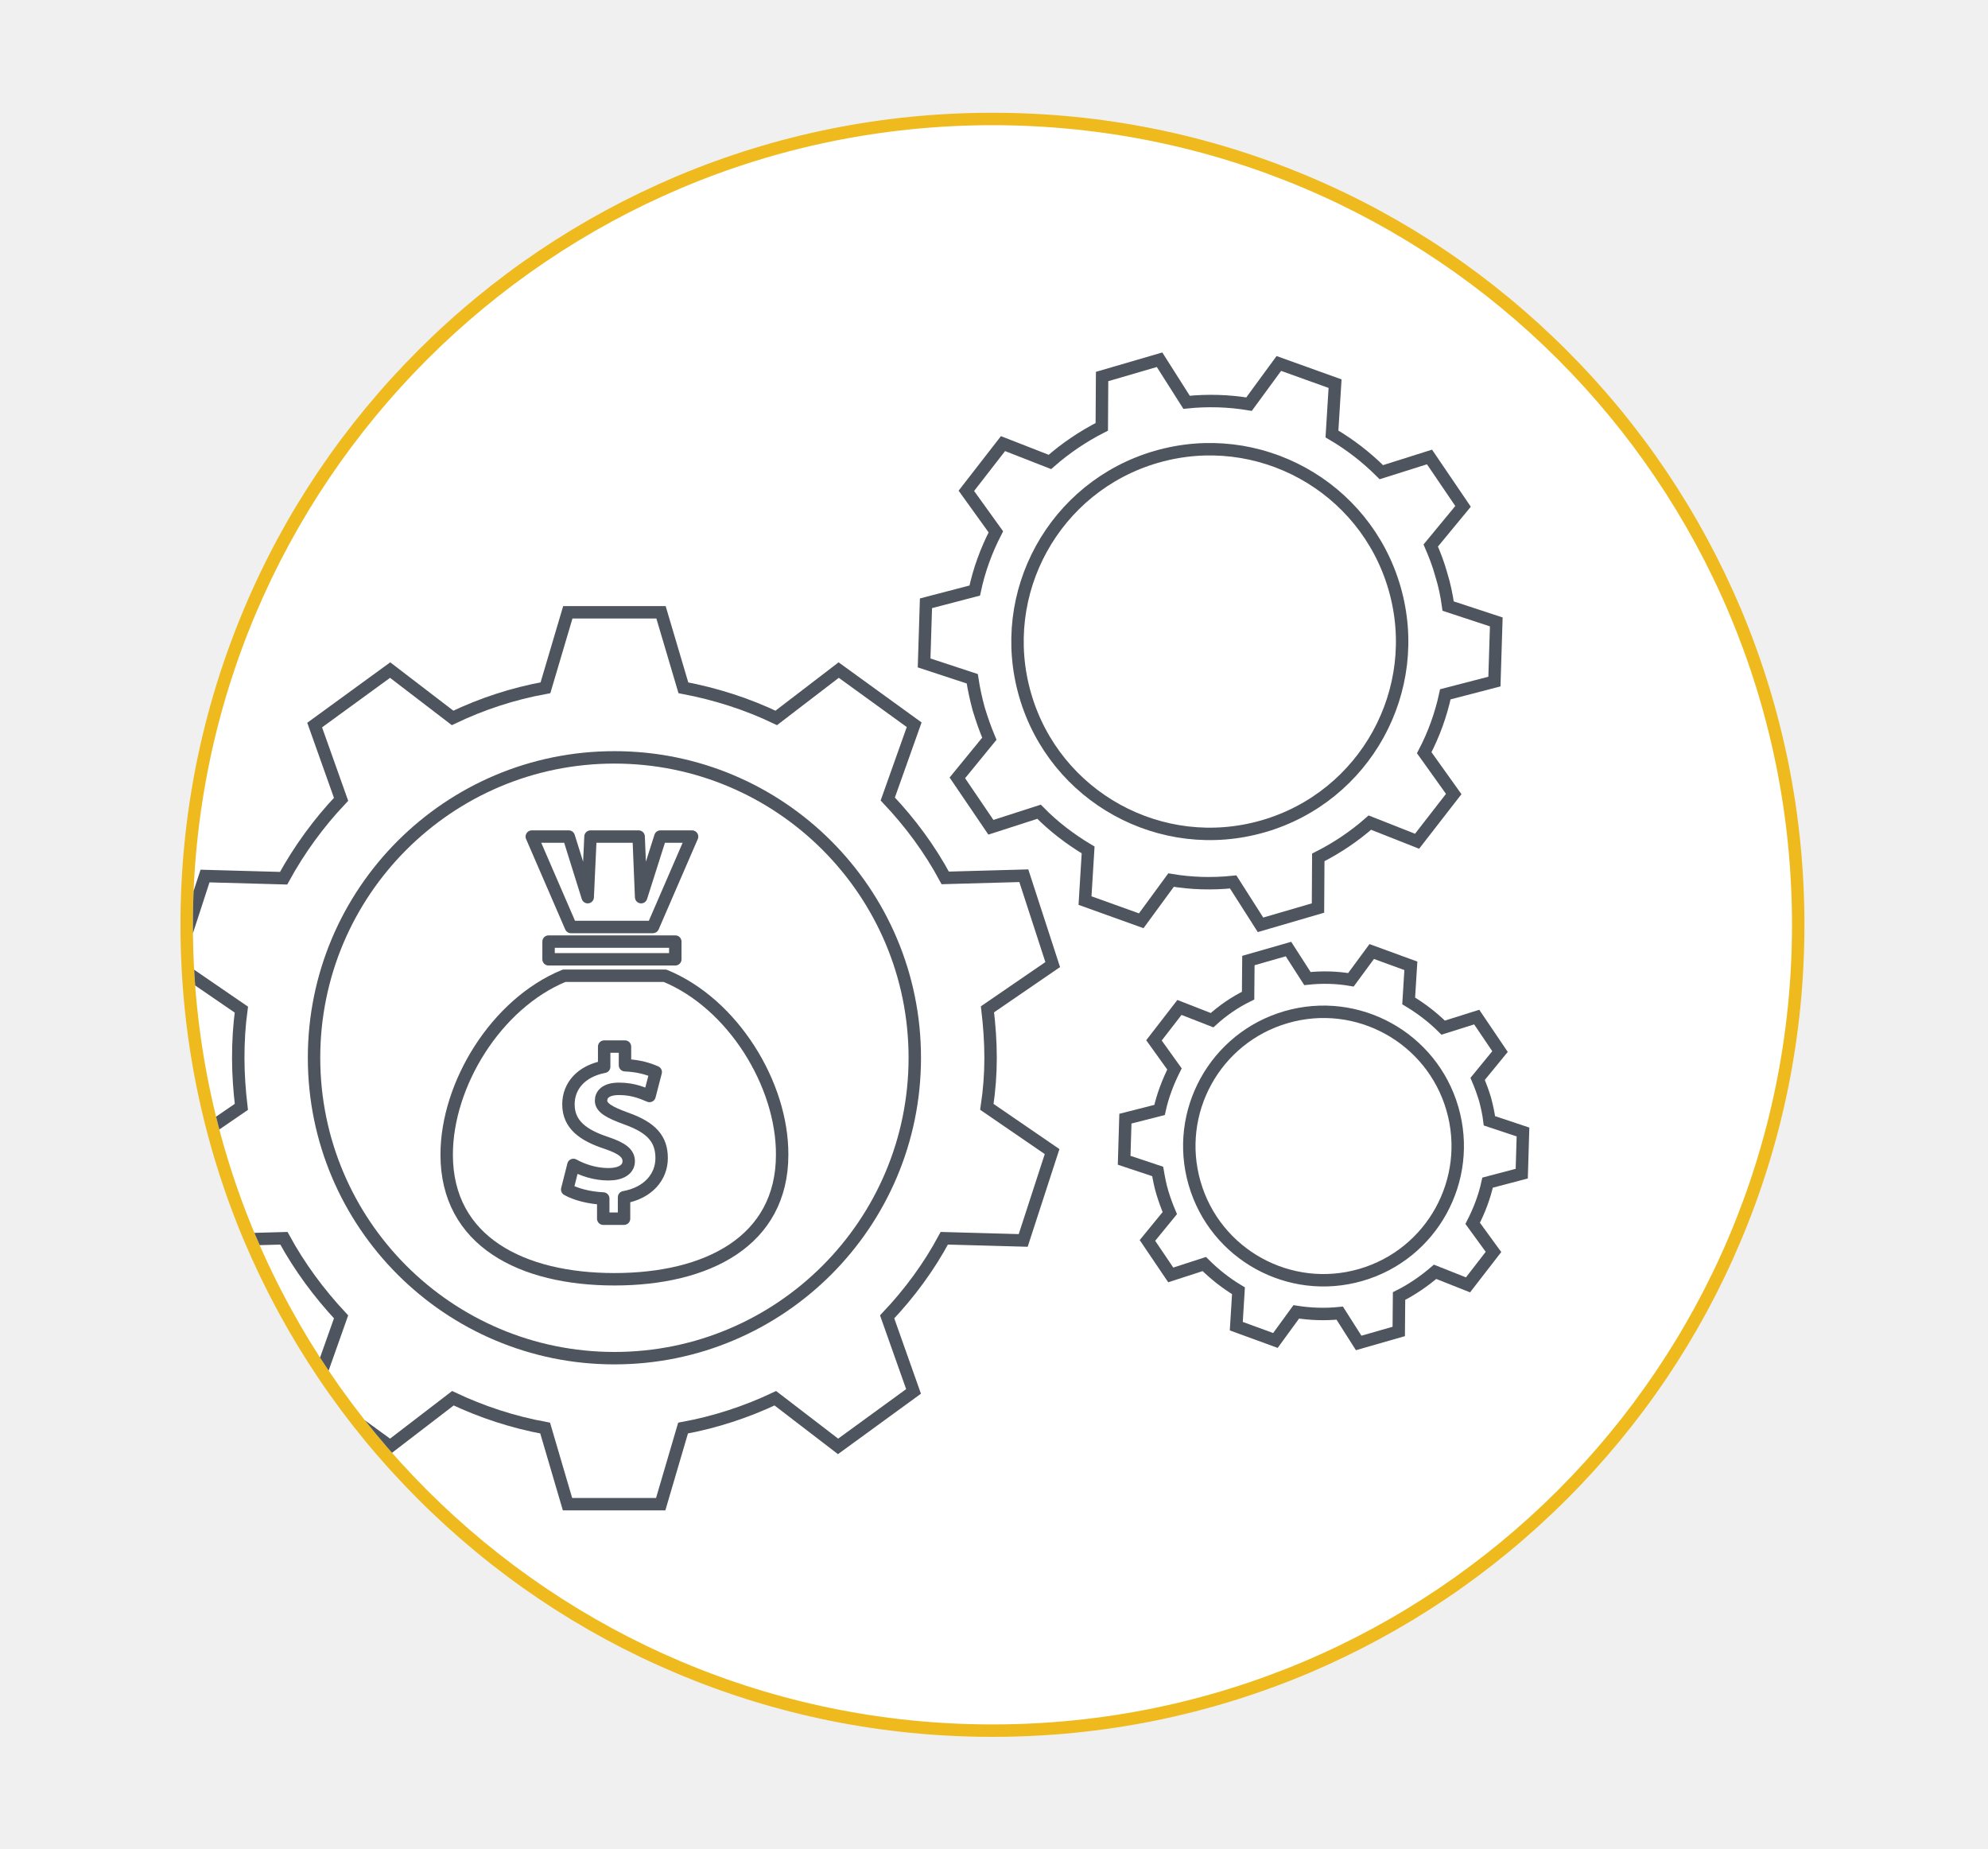
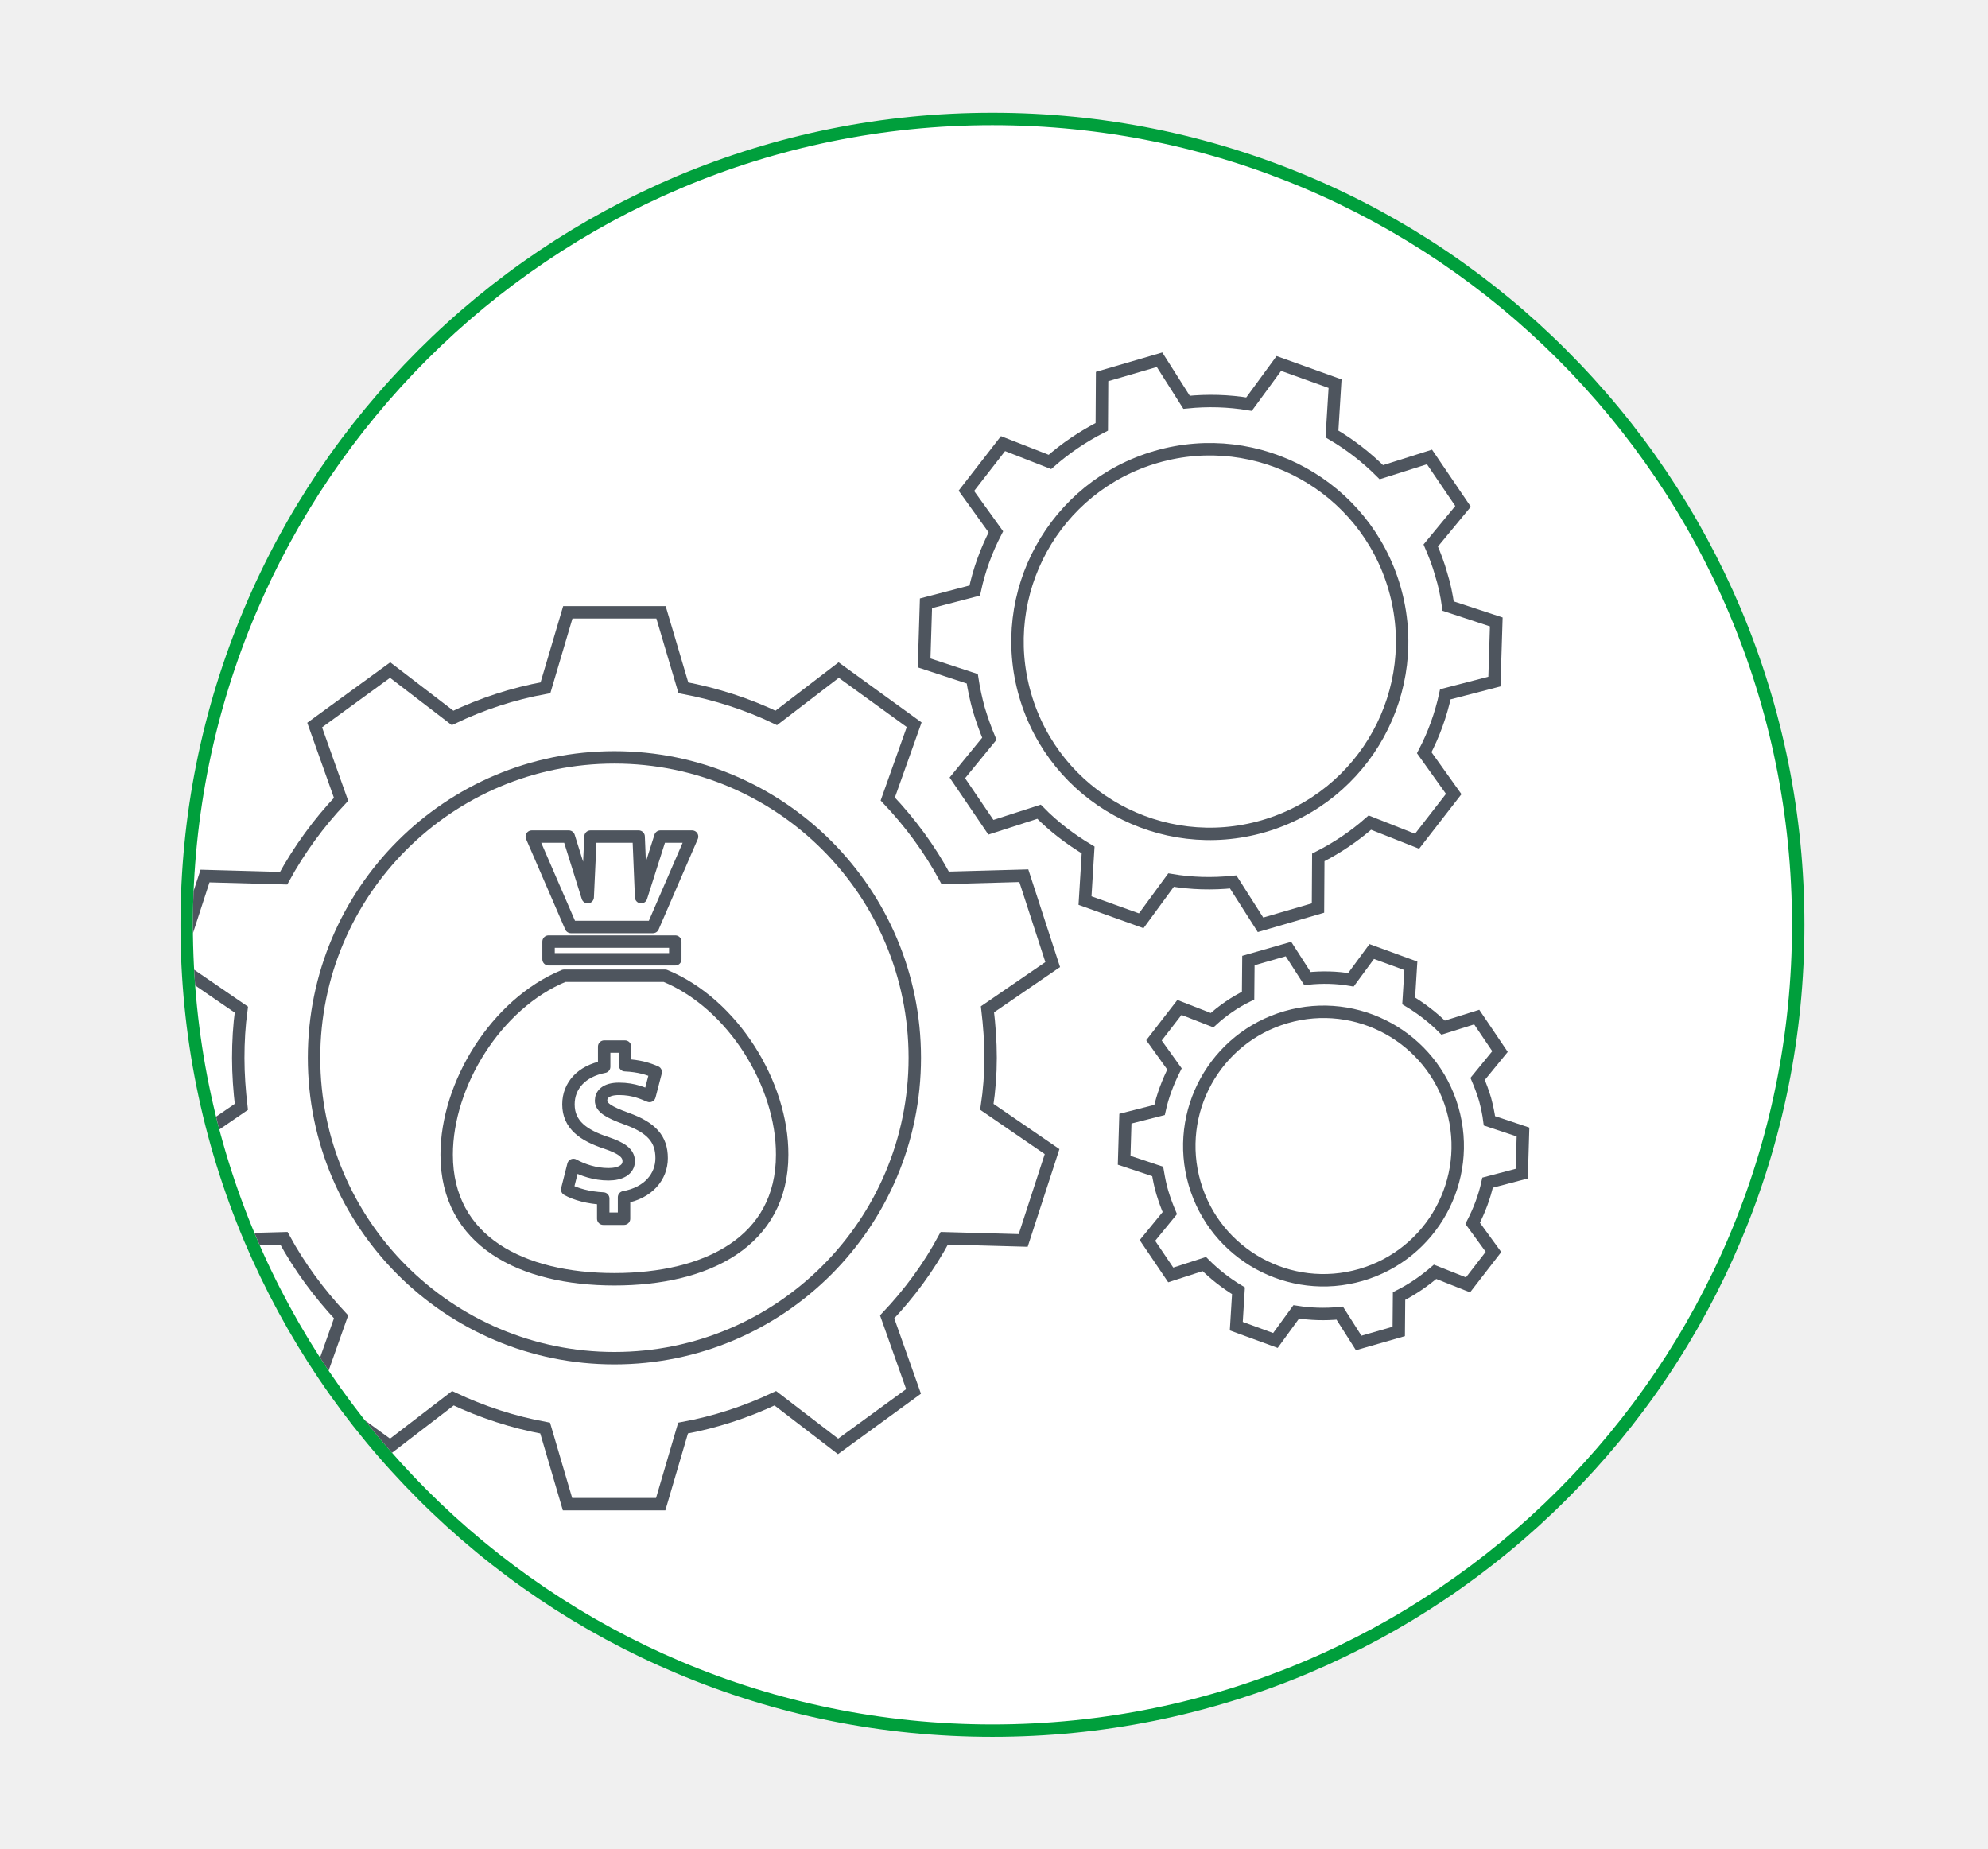
<svg xmlns="http://www.w3.org/2000/svg" xmlns:xlink="http://www.w3.org/1999/xlink" version="1.1" id="Layer_1" x="0px" y="0px" viewBox="0 0 640 595" style="enable-background:new 0 0 640 595;" xml:space="preserve">
  <style type="text/css">
	.st0{fill:#FFFFFF;}
- 	.st1{fill:#EEBA1D;}
+ 	.st1{fill:#009f3c;}
	.st2{fill:none;stroke:#4E555E;stroke-width:4;stroke-linecap:round;stroke-linejoin:round;stroke-miterlimit:10;}
	.st3{clip-path:url(#SVGID_2_);}
	.st4{fill:none;stroke:#4E555E;stroke-width:4;stroke-linecap:round;stroke-miterlimit:10;}
	.st5{clip-path:url(#SVGID_4_);}
</style>
  <g>
    <g>
      <path class="st0" d="M319.5,557.1c-69.3,0-134.4-27-183.4-76s-76-114.1-76-183.4s27-134.4,76-183.4s114.1-76,183.4-76    c69.3,0,134.4,27,183.4,76s76,114.1,76,183.4s-27,134.4-76,183.4S388.8,557.1,319.5,557.1z" />
      <path class="st1" d="M319.5,40.3c142.2,0,257.4,115.2,257.4,257.4S461.7,555.1,319.5,555.1S62.1,439.8,62.1,297.7    S177.4,40.3,319.5,40.3 M319.5,36.3c-35.3,0-69.5,6.9-101.8,20.5c-31.1,13.2-59.1,32-83.1,56c-24,24-42.9,52-56,83.1    C65,228.2,58.1,262.4,58.1,297.7s6.9,69.5,20.5,101.8c13.2,31.1,32,59.1,56,83.1c24,24,52,42.9,83.1,56    c32.2,13.6,66.5,20.5,101.8,20.5s69.5-6.9,101.8-20.5c31.1-13.2,59.1-32,83.1-56c24-24,42.9-52,56-83.1    c13.6-32.2,20.5-66.5,20.5-101.8s-6.9-69.5-20.5-101.8c-13.2-31.1-32-59.1-56-83.1c-24-24-52-42.9-83.1-56    C389,43.2,354.8,36.3,319.5,36.3L319.5,36.3z" />
    </g>
    <g>
      <path class="st2" d="M214.1,314.1h-32.5c-21.9,9-37.8,35-37.8,57.6c0,27.9,24.2,40.1,54,40.1s54-12.2,54-40.1    C251.9,349.1,236,323.1,214.1,314.1z M200.9,385.4v6.9h-6.7v-6.5c-4.6-0.2-9-1.4-11.6-2.9l2-7.9c2.9,1.6,6.9,3,11.3,3    c3.9,0,6.5-1.5,6.5-4.2c0-2.6-2.2-4.2-7.2-5.9c-7.3-2.4-12.2-5.8-12.2-12.4c0-6,4.2-10.7,11.5-12.1v-6.5h6.7v6    c4.6,0.2,7.6,1.2,9.9,2.2l-2,7.7c-1.8-0.7-4.9-2.3-9.8-2.3c-4.4,0-5.8,1.9-5.8,3.8c0,2.2,2.4,3.7,8.2,5.8    c8.1,2.9,11.3,6.6,11.3,12.7C213,378.8,208.7,384,200.9,385.4z" />
      <rect x="176.6" y="303.1" class="st2" width="40.8" height="5.7" />
      <polygon class="st2" points="210.2,298.4 222.8,269.3 212.6,269.3 206.4,288.8 205.6,269.3 190.1,269.3 189.2,288.8 183.1,269.3     171.2,269.3 183.8,298.4   " />
    </g>
    <g>
      <defs>
        <circle id="SVGID_1_" cx="319.5" cy="297.7" r="257.4" />
      </defs>
      <clipPath id="SVGID_2_">
        <use xlink:href="#SVGID_1_" style="overflow:visible;" />
      </clipPath>
      <g class="st3">
        <path class="st4" d="M318.9,340.5c0-5.3-0.4-10.5-1-15.6l21-14.4l-9.3-28.6l-25.3,0.7c-5-9.3-11.3-17.8-18.5-25.4l8.5-23.9     L270,215.7l-20.1,15.4c-9.4-4.5-19.4-7.7-29.9-9.7l-7.2-24.3h-30l-7.2,24.3c-10.5,1.9-20.5,5.2-29.9,9.7l-20.1-15.4l-24.3,17.7     l8.5,23.9c-7.2,7.6-13.4,16.1-18.5,25.4l-25.3-0.7l-9.3,28.6l21,14.4c-0.7,5.1-1,10.3-1,15.6c0,5.3,0.4,10.6,1,15.7l-21,14.4     l9.3,28.6l25.4-0.7c5,9.2,11.3,17.7,18.4,25.3l-8.5,24l24.3,17.7l20.2-15.5c9.3,4.4,19.3,7.7,29.7,9.6l7.2,24.5h30l7.2-24.5     c10.4-1.9,20.4-5.2,29.7-9.6l20.2,15.5l24.3-17.7l-8.5-24c7.2-7.6,13.4-16,18.4-25.3l25.4,0.7l9.3-28.6l-21-14.4     C318.5,351,318.9,345.8,318.9,340.5z" />
        <circle class="st4" cx="197.8" cy="340.5" r="96.7" />
        <path class="st4" d="M464,185c-0.9-3.3-2.1-6.4-3.4-9.4L471,163l-10.8-15.9l-15.5,4.9c-4.8-4.8-10.1-8.9-15.9-12.3l1-16.2     l-18.1-6.5l-9.6,13.1c-6.6-1.1-13.3-1.3-20.1-0.6l-8.7-13.7l-18.5,5.4l-0.1,16.2c-6.1,3.1-11.7,6.9-16.7,11.3l-15.1-5.9     l-11.8,15.2l9.5,13.2c-3.1,6-5.4,12.3-6.8,18.9l-15.7,4.1l-0.6,19.2l15.5,5.1c0.5,3.3,1.2,6.5,2.1,9.8c1,3.3,2.1,6.4,3.4,9.5     l-10.3,12.6l10.8,15.9l15.5-5c4.7,4.8,10.1,8.9,15.8,12.3l-1,16.3l18.1,6.5l9.6-13.1c6.5,1.1,13.2,1.3,20,0.6l8.8,13.8l18.5-5.4     l0.1-16.3c6.1-3.1,11.6-6.8,16.6-11.2l15.2,6l11.8-15.2l-9.5-13.3c3.1-5.9,5.4-12.3,6.8-18.8l15.8-4.1l0.6-19.2l-15.5-5.1     C465.7,191.5,465,188.2,464,185z" />
        <ellipse transform="matrix(0.9605 -0.2782 0.2782 0.9605 -42.0832 116.5368)" class="st4" cx="389.5" cy="206.5" rx="61.9" ry="61.9" />
        <path class="st4" d="M478.1,353.9c-0.7-2.3-1.5-4.5-2.4-6.6l7.2-8.8l-7.5-11.1l-10.8,3.4c-3.3-3.3-7.1-6.2-11.1-8.6l0.7-11.3     l-12.6-4.6l-6.7,9.1c-4.6-0.8-9.3-0.9-14-0.4l-6.1-9.5l-12.9,3.7l-0.1,11.3c-4.3,2.1-8.2,4.8-11.6,7.9l-10.5-4.1l-8.2,10.6     l6.6,9.2c-2.1,4.2-3.8,8.6-4.8,13.2l-11,2.8l-0.4,13.4l10.8,3.6c0.4,2.3,0.8,4.5,1.5,6.8c0.7,2.3,1.5,4.5,2.4,6.6l-7.2,8.8     l7.5,11.1l10.8-3.5c3.3,3.3,7,6.2,11,8.6l-0.7,11.4l12.6,4.6l6.7-9.2c4.5,0.7,9.2,0.9,14,0.4l6.1,9.6l12.9-3.7l0.1-11.4     c4.2-2.1,8.1-4.8,11.6-7.8l10.6,4.2l8.2-10.6l-6.7-9.2c2.1-4.1,3.8-8.5,4.8-13.1l11-2.9l0.4-13.4l-10.8-3.6     C479.2,358.4,478.7,356.2,478.1,353.9z" />
        <ellipse transform="matrix(0.9605 -0.2782 0.2782 0.9605 -85.8161 133.1236)" class="st4" cx="426.1" cy="368.9" rx="43.2" ry="43.2" />
      </g>
    </g>
  </g>
</svg>
